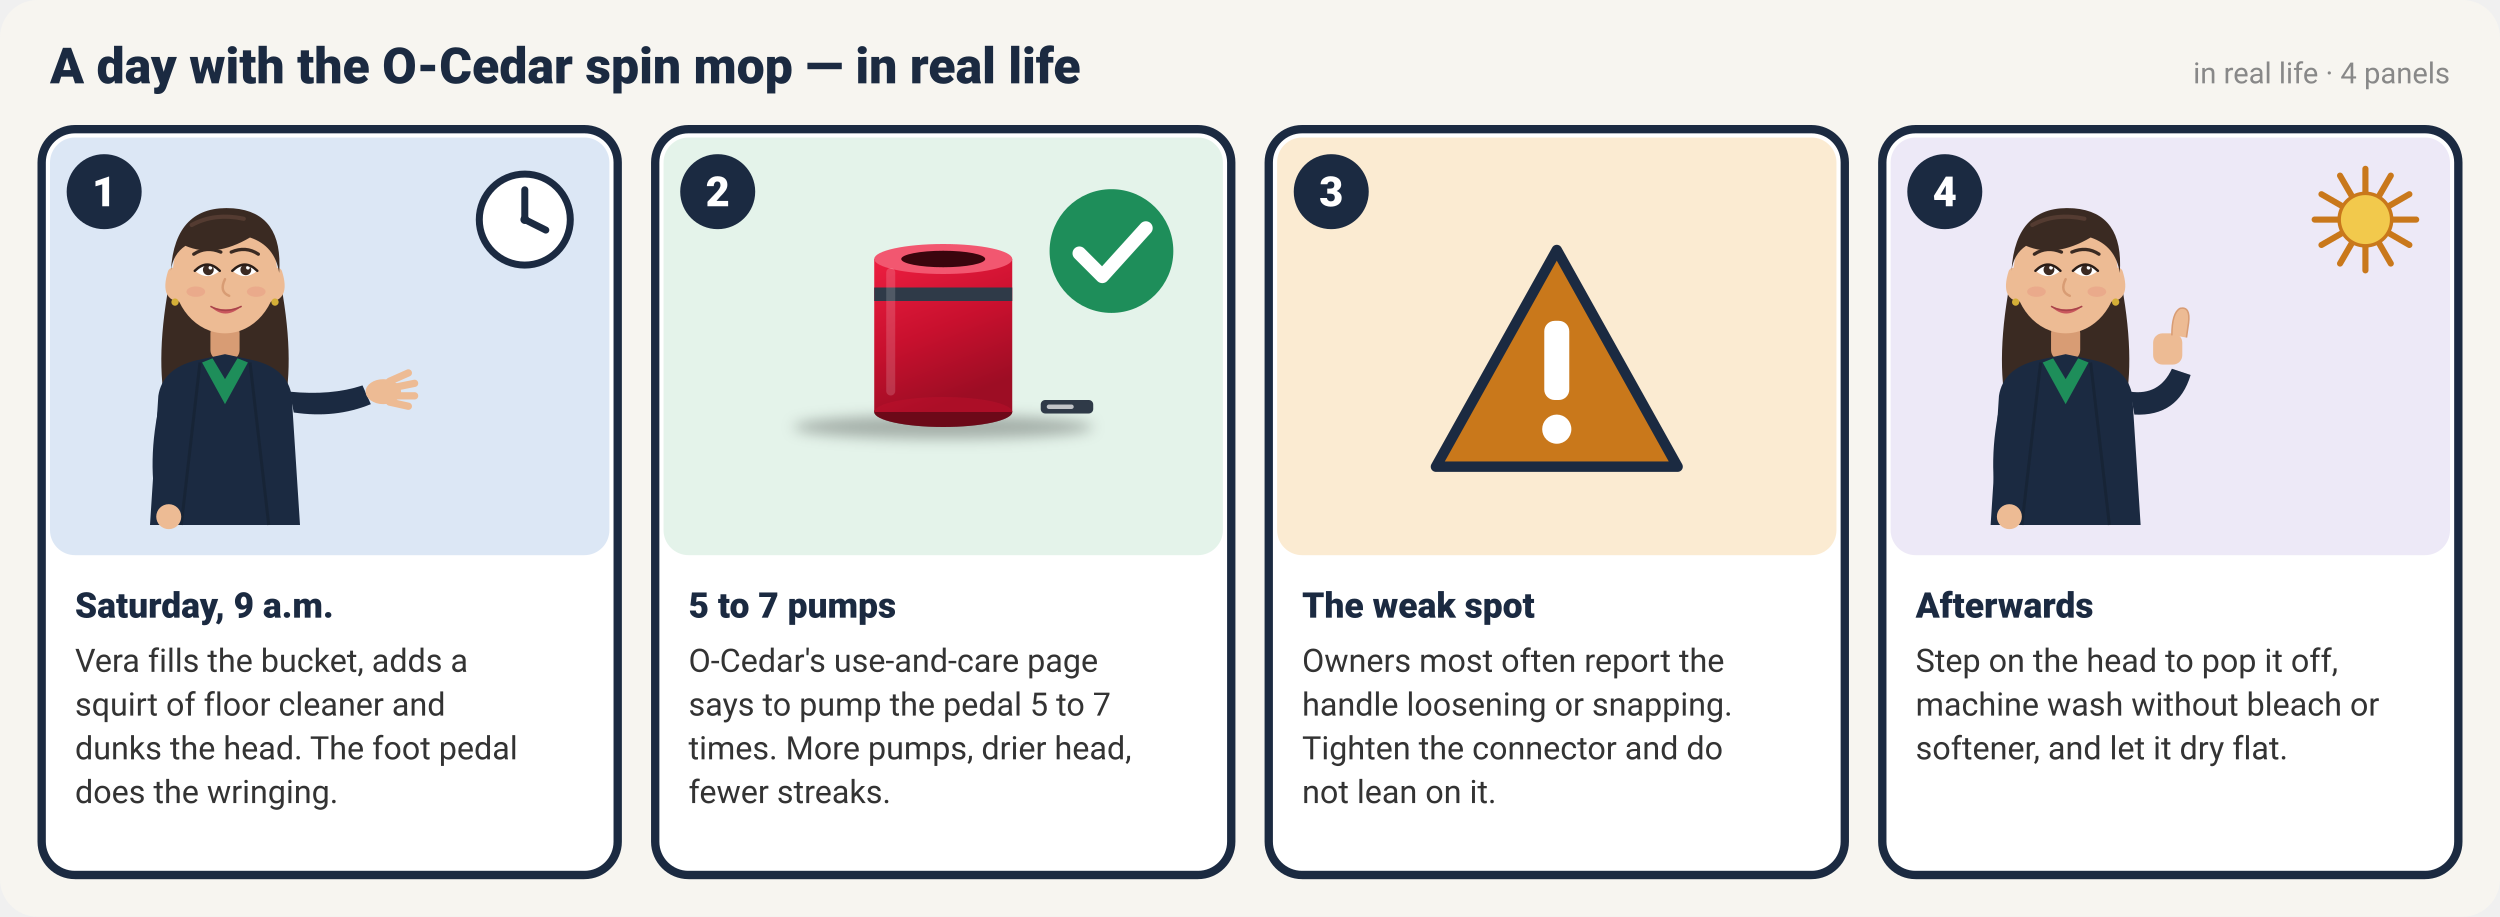
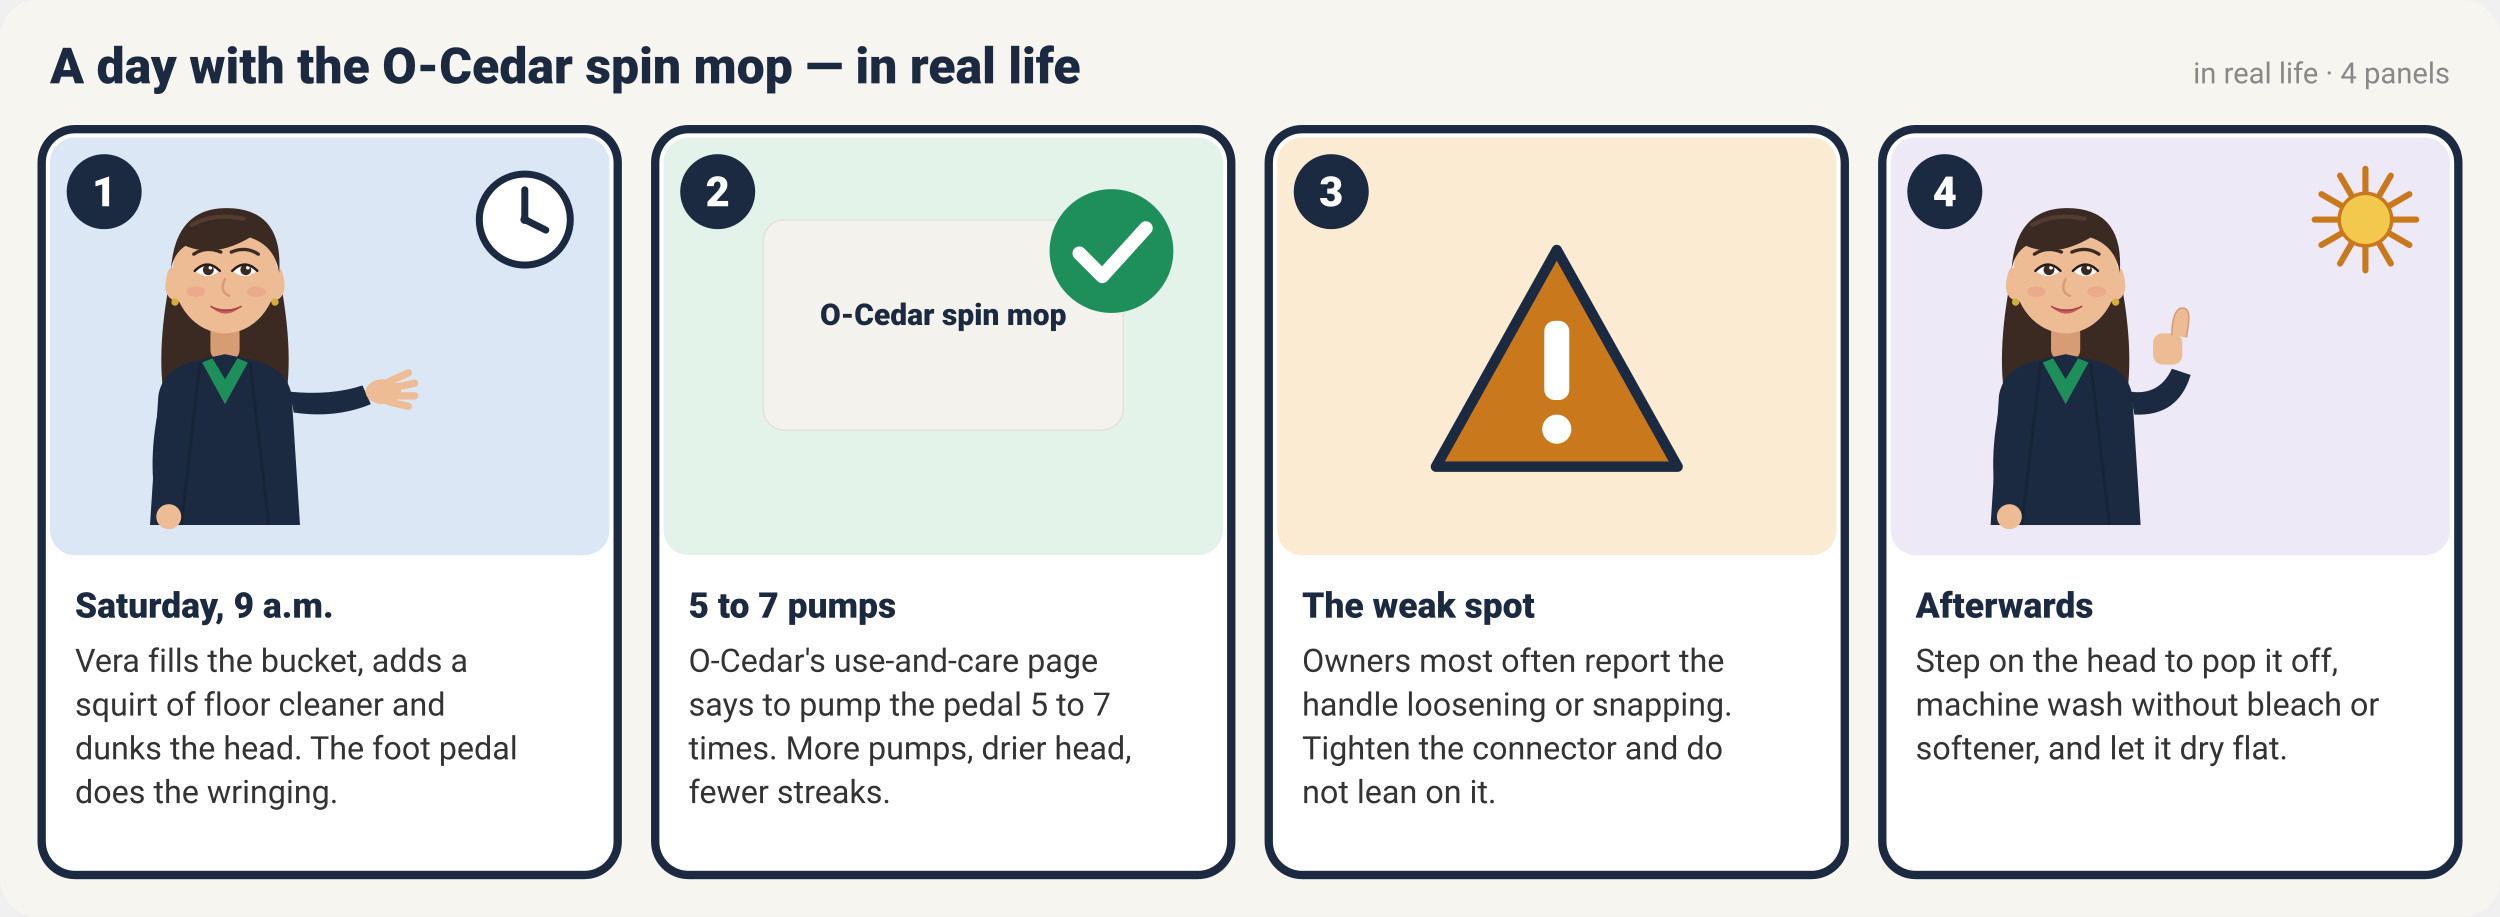
<svg xmlns="http://www.w3.org/2000/svg" viewBox="0 0 1200 440" role="img" aria-label="A day with the O-Cedar spin mop — in real life">
  <rect width="1200" height="440" rx="18" fill="#F7F5F0" />
  <text x="24" y="40" font-family="-apple-system,Segoe UI,Roboto,Helvetica,Arial,sans-serif" font-size="24" font-weight="800" fill="#1B2A41">A day with the O-Cedar spin mop — in real life</text>
  <text x="1176" y="40" text-anchor="end" font-family="-apple-system,Segoe UI,Roboto,Helvetica,Arial,sans-serif" font-size="14" fill="#888">in real life · 4 panels</text>
  <rect x="20.0" y="62" width="276.5" height="358" rx="16" fill="#fff" stroke="#1B2A41" stroke-width="4" />
  <rect x="24.0" y="66" width="268.5" height="200.48" rx="12" fill="#DCE7F5" />
  <circle cx="50.0" cy="92" r="18" fill="#1B2A41" />
  <text x="50.0" y="99" text-anchor="middle" font-family="-apple-system,Segoe UI,Roboto,Helvetica,Arial,sans-serif" font-size="20" font-weight="800" fill="#fff">1</text>
  <g transform="translate(28.0 72) scale(0.5)">
    <path d="M 108 120 Q 92 200 104 250 L 216 250 Q 228 200 212 120 Q 160 40 108 120 Z" fill="#3A2A22" />
    <rect x="146" y="166" width="28" height="36" rx="10" fill="#D89C74" />
    <path d="M 96 236 Q 100 210 132 202 L 160 196 L 188 202 Q 220 210 224 236 L 232 360 L 88 360 Z" fill="#1B2A41" />
    <path d="M 138 204 L 160 244 L 182 204 L 172 200 L 160 220 L 148 200 Z" fill="#1E8E5A" />
    <path d="M 136 204 L 118 360 M 184 204 L 202 360" stroke="#14202F" stroke-width="3" fill="none" opacity="0.6" />
    <path d="M 98 240 Q 84 300 96 350 L 116 348 Q 108 300 118 244 Z" fill="#1B2A41" />
    <circle cx="106" cy="352" r="12" fill="#EDBB94" />
    <ellipse cx="160" cy="118" rx="50" ry="58" fill="#EDBB94" />
    <path d="M 110 118 q -8 26 12 22 M 210 118 q 8 26 -12 22" stroke="#EDBB94" stroke-width="10" stroke-linecap="round" fill="none" />
    <path d="M 108 116 Q 112 52 168 56 Q 216 60 212 118 Q 208 92 184 84 Q 150 104 122 92 Q 110 100 108 116 Z" fill="#3A2A22" />
    <path d="M 128 72 Q 150 60 178 66" stroke="#5A4034" stroke-width="4" fill="none" stroke-linecap="round" opacity="0.8" />
    <path d="M 130 100 q 12 -8 26 -2 M 166 98 q 14 -6 26 2" stroke="#3A2A22" stroke-width="3.2" fill="none" stroke-linecap="round" />
    <path d="M 131 116 q 12 -12 24 0 q -12 10 -24 0 z" fill="#fff" />
    <circle cx="144" cy="115" r="5.2" fill="#3B2A22" />
    <circle cx="146" cy="113" r="1.8" fill="#fff" />
    <path d="M 131 116 q 12 -12 24 0" stroke="#2A1D17" stroke-width="2.4" fill="none" stroke-linecap="round" />
    <path d="M 167 116 q 12 -12 24 0 q -12 10 -24 0 z" fill="#fff" />
    <circle cx="180" cy="115" r="5.2" fill="#3B2A22" />
    <circle cx="182" cy="113" r="1.8" fill="#fff" />
    <path d="M 167 116 q 12 -12 24 0" stroke="#2A1D17" stroke-width="2.4" fill="none" stroke-linecap="round" />
    <path d="M 160 124 q -6 12 4 16" stroke="#D89C74" stroke-width="2.4" fill="none" stroke-linecap="round" />
    <path d="M 146 150 q 14 14 30 0 q -15 6 -30 0 z" fill="#C9575D" />
    <path d="M 146 150 q 14 8 30 0" stroke="#A8434A" stroke-width="1.5" fill="none" />
    <ellipse cx="132" cy="136" rx="9" ry="5" fill="#E58A7A" opacity="0.35" />
    <ellipse cx="190" cy="136" rx="9" ry="5" fill="#E58A7A" opacity="0.35" />
    <circle cx="112" cy="146" r="3.5" fill="#D4AF37" />
    <circle cx="208" cy="146" r="3.5" fill="#D4AF37" />
    <path d="M 222 232 Q 262 236 292 226 L 300 244 Q 266 258 226 252 Z" fill="#1B2A41" />
    <ellipse cx="312" cy="232" rx="17" ry="12" fill="#EDBB94" />
    <g stroke="#EDBB94" stroke-width="7" stroke-linecap="round">
      <path d="M 318 222 L 336 214" />
      <path d="M 322 228 L 342 224" />
      <path d="M 322 236 L 342 236" />
      <path d="M 318 242 L 336 246" />
    </g>
  </g>
  <g transform="translate(222.5 76) scale(0.42)">
    <circle cx="70" cy="70" r="52" fill="#fff" stroke="#1B2A41" stroke-width="8" />
    <path d="M 70 70 L 70 36 M 70 70 L 94 82" stroke="#1B2A41" stroke-width="8" stroke-linecap="round" />
    <circle cx="70" cy="70" r="5" fill="#1B2A41" />
  </g>
  <text x="36.0" y="296.48" font-family="-apple-system,Segoe UI,Roboto,Helvetica,Arial,sans-serif" font-size="17" font-weight="800" fill="#1B2A41">Saturday, 9 a.m.</text>
  <text x="36.0" y="322.48" font-family="-apple-system,Segoe UI,Roboto,Helvetica,Arial,sans-serif" font-size="15.5" fill="#333">Vera fills the bucket, adds a</text>
  <text x="36.0" y="343.48" font-family="-apple-system,Segoe UI,Roboto,Helvetica,Arial,sans-serif" font-size="15.5" fill="#333">squirt of floor cleaner and</text>
  <text x="36.0" y="364.48" font-family="-apple-system,Segoe UI,Roboto,Helvetica,Arial,sans-serif" font-size="15.5" fill="#333">dunks the head. The foot pedal</text>
  <text x="36.0" y="385.48" font-family="-apple-system,Segoe UI,Roboto,Helvetica,Arial,sans-serif" font-size="15.5" fill="#333">does the wringing.</text>
  <rect x="314.5" y="62" width="276.5" height="358" rx="16" fill="#fff" stroke="#1B2A41" stroke-width="4" />
  <rect x="318.5" y="66" width="268.5" height="200.48" rx="12" fill="#E4F3EA" />
  <circle cx="344.5" cy="92" r="18" fill="#1B2A41" />
  <text x="344.5" y="99" text-anchor="middle" font-family="-apple-system,Segoe UI,Roboto,Helvetica,Arial,sans-serif" font-size="20" font-weight="800" fill="#fff">2</text>
  <g transform="translate(344.75 84) scale(0.36)">
-     <defs>
-       <radialGradient id="s1-bg" cx="50%" cy="38%" r="72%">
-         <stop offset="0" stop-color="#ffffff" />
-         <stop offset="0.7" stop-color="#f3f3f1" />
-         <stop offset="1" stop-color="#e4e4e1" />
-       </radialGradient>
-       <filter id="s1-blur" x="-30%" y="-80%" width="160%" height="300%">
-         <feGaussianBlur stdDeviation="9" />
-       </filter>
-       <filter id="s1-soft" x="-20%" y="-20%" width="140%" height="140%">
-         <feGaussianBlur stdDeviation="2.2" />
-       </filter>
-       <filter id="s1-glow" x="-50%" y="-50%" width="200%" height="200%">
-         <feGaussianBlur stdDeviation="5" />
-       </filter>
-       <linearGradient id="s1-front" x1="0" y1="0" x2="0.35" y2="1">
-         <stop offset="0" stop-color="#ed1e40" />
-         <stop offset="0.55" stop-color="#C8102E" />
-         <stop offset="1" stop-color="#9d0d24" />
-       </linearGradient>
-       <linearGradient id="s1-side" x1="0" y1="0" x2="1" y2="1">
-         <stop offset="0" stop-color="#ac0e27" />
-         <stop offset="1" stop-color="#6a0818" />
-       </linearGradient>
-       <linearGradient id="s1-top" x1="0" y1="0" x2="1" y2="1">
-         <stop offset="0" stop-color="#f26078" />
-         <stop offset="1" stop-color="#e41235" />
-       </linearGradient>
-       <radialGradient id="s1-dome" cx="38%" cy="32%" r="75%">
-         <stop offset="0" stop-color="#f25770" />
-         <stop offset="0.6" stop-color="#C8102E" />
-         <stop offset="1" stop-color="#860b1f" />
-       </radialGradient>
-       <linearGradient id="s1-gloss" x1="0" y1="0" x2="1" y2="1">
-         <stop offset="0" stop-color="#ffffff" stop-opacity="0.55" />
-         <stop offset="0.5" stop-color="#ffffff" stop-opacity="0.05" />
-         <stop offset="1" stop-color="#ffffff" stop-opacity="0" />
-       </linearGradient>
-       <linearGradient id="s1-screen" x1="0" y1="0" x2="1" y2="1">
-         <stop offset="0" stop-color="#1d2a3a" />
-         <stop offset="1" stop-color="#060a10" />
-       </linearGradient>
-       <linearGradient id="s1-metal" x1="0" y1="0" x2="1" y2="0">
-         <stop offset="0" stop-color="#d9d9d6" />
-         <stop offset="0.35" stop-color="#f4f4f2" />
-         <stop offset="0.65" stop-color="#bdbdb9" />
-         <stop offset="1" stop-color="#e6e6e3" />
-       </linearGradient>
-       <linearGradient id="s1-accent" x1="0" y1="0" x2="0" y2="1">
-         <stop offset="0" stop-color="#4d5f76" />
-         <stop offset="1" stop-color="#171c23" />
-       </linearGradient>
-       <linearGradient id="s1-lens" x1="0" y1="0" x2="1" y2="1">
-         <stop offset="0" stop-color="#5a6470" />
-         <stop offset="0.45" stop-color="#1c2129" />
-         <stop offset="0.55" stop-color="#2b323c" />
-         <stop offset="1" stop-color="#0c0f14" />
-       </linearGradient>
-     </defs>
-     <ellipse cx="300" cy="336" rx="200" ry="16" fill="#000" opacity="0.28" filter="url(#s1-blur)" />
-     <ellipse cx="300" cy="316" rx="92" ry="20" fill="#3a050d" />
-     <rect x="208" y="112" width="184" height="204" fill="url(#s1-front)" />
-     <ellipse cx="300" cy="112" rx="92" ry="20" fill="#f25770" />
-     <ellipse cx="300" cy="316" rx="92" ry="20" fill="#C8102E" opacity="0.35" />
-     <rect x="208" y="150" width="184" height="18" fill="#2F3A48" />
-     <ellipse cx="300" cy="112" rx="56" ry="11" fill="#3a050d" />
-     <rect x="224" y="124" width="12" height="170" rx="6" fill="#fff" opacity="0.16" />
-     <rect x="430" y="300" width="70" height="18" rx="6" fill="#2F3A48" />
-     <rect x="438" y="306" width="36" height="6" rx="3" fill="#fff" opacity="0.7" />
+     <rect x="60" y="60" width="480" height="280" rx="28" fill="#F4F2EC" />
+     <rect x="60" y="60" width="480" height="280" rx="28" fill="none" stroke="#E3E1DB" stroke-width="2" />
+     <g font-family="-apple-system,Segoe UI,Roboto,Helvetica,Arial,sans-serif">
+       <text x="300" y="200" text-anchor="middle" font-size="40" font-weight="800" fill="#1B2A41">O-Cedar spin mop</text>
+     </g>
  </g>
  <g transform="translate(495.0 82) scale(0.55)">
    <circle cx="70" cy="70" r="54" fill="#1E8E5A" />
    <path d="M 42 72 L 62 92 L 100 50" fill="none" stroke="#fff" stroke-width="12" stroke-linecap="round" stroke-linejoin="round" />
  </g>
  <text x="330.5" y="296.48" font-family="-apple-system,Segoe UI,Roboto,Helvetica,Arial,sans-serif" font-size="17" font-weight="800" fill="#1B2A41">5 to 7 pumps</text>
  <text x="330.5" y="322.48" font-family="-apple-system,Segoe UI,Roboto,Helvetica,Arial,sans-serif" font-size="15.5" fill="#333">O-Cedar's use-and-care page</text>
  <text x="330.5" y="343.48" font-family="-apple-system,Segoe UI,Roboto,Helvetica,Arial,sans-serif" font-size="15.5" fill="#333">says to pump the pedal 5 to 7</text>
  <text x="330.5" y="364.48" font-family="-apple-system,Segoe UI,Roboto,Helvetica,Arial,sans-serif" font-size="15.5" fill="#333">times. More pumps, drier head,</text>
  <text x="330.5" y="385.48" font-family="-apple-system,Segoe UI,Roboto,Helvetica,Arial,sans-serif" font-size="15.5" fill="#333">fewer streaks.</text>
  <rect x="609.0" y="62" width="276.5" height="358" rx="16" fill="#fff" stroke="#1B2A41" stroke-width="4" />
  <rect x="613.0" y="66" width="268.5" height="200.48" rx="12" fill="#FBEBD2" />
  <circle cx="639.0" cy="92" r="18" fill="#1B2A41" />
  <text x="639.0" y="99" text-anchor="middle" font-family="-apple-system,Segoe UI,Roboto,Helvetica,Arial,sans-serif" font-size="20" font-weight="800" fill="#fff">3</text>
  <g transform="translate(677.25 106) scale(1.0)">
    <path d="M 70 14 L 128 118 H 12 Z" fill="#C9781B" stroke="#1B2A41" stroke-width="5" stroke-linejoin="round" />
    <rect x="64" y="48" width="12" height="38" rx="5" fill="#fff" />
    <circle cx="70" cy="100" r="7" fill="#fff" />
  </g>
  <text x="625.0" y="296.48" font-family="-apple-system,Segoe UI,Roboto,Helvetica,Arial,sans-serif" font-size="17" font-weight="800" fill="#1B2A41">The weak spot</text>
  <text x="625.0" y="322.48" font-family="-apple-system,Segoe UI,Roboto,Helvetica,Arial,sans-serif" font-size="15.5" fill="#333">Owners most often report the</text>
  <text x="625.0" y="343.48" font-family="-apple-system,Segoe UI,Roboto,Helvetica,Arial,sans-serif" font-size="15.5" fill="#333">handle loosening or snapping.</text>
  <text x="625.0" y="364.48" font-family="-apple-system,Segoe UI,Roboto,Helvetica,Arial,sans-serif" font-size="15.5" fill="#333">Tighten the connector and do</text>
  <text x="625.0" y="385.48" font-family="-apple-system,Segoe UI,Roboto,Helvetica,Arial,sans-serif" font-size="15.5" fill="#333">not lean on it.</text>
  <rect x="903.5" y="62" width="276.5" height="358" rx="16" fill="#fff" stroke="#1B2A41" stroke-width="4" />
  <rect x="907.5" y="66" width="268.5" height="200.48" rx="12" fill="#EDE9F7" />
  <circle cx="933.5" cy="92" r="18" fill="#1B2A41" />
  <text x="933.5" y="99" text-anchor="middle" font-family="-apple-system,Segoe UI,Roboto,Helvetica,Arial,sans-serif" font-size="20" font-weight="800" fill="#fff">4</text>
  <g transform="translate(911.5 72) scale(0.5)">
    <path d="M 108 120 Q 92 200 104 250 L 216 250 Q 228 200 212 120 Q 160 40 108 120 Z" fill="#3A2A22" />
    <rect x="146" y="166" width="28" height="36" rx="10" fill="#D89C74" />
    <path d="M 96 236 Q 100 210 132 202 L 160 196 L 188 202 Q 220 210 224 236 L 232 360 L 88 360 Z" fill="#1B2A41" />
    <path d="M 138 204 L 160 244 L 182 204 L 172 200 L 160 220 L 148 200 Z" fill="#1E8E5A" />
    <path d="M 136 204 L 118 360 M 184 204 L 202 360" stroke="#14202F" stroke-width="3" fill="none" opacity="0.6" />
    <path d="M 98 240 Q 84 300 96 350 L 116 348 Q 108 300 118 244 Z" fill="#1B2A41" />
    <circle cx="106" cy="352" r="12" fill="#EDBB94" />
    <ellipse cx="160" cy="118" rx="50" ry="58" fill="#EDBB94" />
    <path d="M 110 118 q -8 26 12 22 M 210 118 q 8 26 -12 22" stroke="#EDBB94" stroke-width="10" stroke-linecap="round" fill="none" />
    <path d="M 108 116 Q 112 52 168 56 Q 216 60 212 118 Q 208 92 184 84 Q 150 104 122 92 Q 110 100 108 116 Z" fill="#3A2A22" />
    <path d="M 128 72 Q 150 60 178 66" stroke="#5A4034" stroke-width="4" fill="none" stroke-linecap="round" opacity="0.8" />
    <path d="M 130 100 q 12 -8 26 -2 M 166 98 q 14 -6 26 2" stroke="#3A2A22" stroke-width="3.2" fill="none" stroke-linecap="round" />
    <path d="M 131 116 q 12 -12 24 0 q -12 10 -24 0 z" fill="#fff" />
    <circle cx="144" cy="115" r="5.2" fill="#3B2A22" />
    <circle cx="146" cy="113" r="1.8" fill="#fff" />
    <path d="M 131 116 q 12 -12 24 0" stroke="#2A1D17" stroke-width="2.4" fill="none" stroke-linecap="round" />
    <path d="M 167 116 q 12 -12 24 0 q -12 10 -24 0 z" fill="#fff" />
    <circle cx="180" cy="115" r="5.2" fill="#3B2A22" />
    <circle cx="182" cy="113" r="1.8" fill="#fff" />
    <path d="M 167 116 q 12 -12 24 0" stroke="#2A1D17" stroke-width="2.4" fill="none" stroke-linecap="round" />
    <path d="M 160 124 q -6 12 4 16" stroke="#D89C74" stroke-width="2.4" fill="none" stroke-linecap="round" />
    <path d="M 146 150 q 14 14 30 0 q -15 6 -30 0 z" fill="#C9575D" />
    <path d="M 146 150 q 14 8 30 0" stroke="#A8434A" stroke-width="1.5" fill="none" />
    <ellipse cx="132" cy="136" rx="9" ry="5" fill="#E58A7A" opacity="0.35" />
    <ellipse cx="190" cy="136" rx="9" ry="5" fill="#E58A7A" opacity="0.35" />
    <circle cx="112" cy="146" r="3.5" fill="#D4AF37" />
    <circle cx="208" cy="146" r="3.5" fill="#D4AF37" />
    <path d="M 222 232 Q 250 236 262 210 L 280 216 Q 268 256 226 254 Z" fill="#1B2A41" />
    <rect x="244" y="176" width="28" height="30" rx="9" fill="#EDBB94" />
    <path d="M 262 178 q 0 -22 8 -26 q 10 -2 8 14 l -2 14" fill="#EDBB94" stroke="#D89C74" stroke-width="1.5" />
  </g>
  <g transform="translate(1106.0 76) scale(0.42)">
    <line x1="70" y1="70" x2="128.0" y2="70.0" stroke="#C9781B" stroke-width="7" stroke-linecap="round" />
    <line x1="70" y1="70" x2="120.229" y2="99" stroke="#C9781B" stroke-width="7" stroke-linecap="round" />
    <line x1="70" y1="70" x2="99" y2="120.229" stroke="#C9781B" stroke-width="7" stroke-linecap="round" />
    <line x1="70" y1="70" x2="70" y2="128" stroke="#C9781B" stroke-width="7" stroke-linecap="round" />
    <line x1="70" y1="70" x2="41" y2="120.23" stroke="#C9781B" stroke-width="7" stroke-linecap="round" />
    <line x1="70" y1="70" x2="19.771" y2="99" stroke="#C9781B" stroke-width="7" stroke-linecap="round" />
    <line x1="70" y1="70" x2="12" y2="70" stroke="#C9781B" stroke-width="7" stroke-linecap="round" />
    <line x1="70" y1="70" x2="19.77" y2="41" stroke="#C9781B" stroke-width="7" stroke-linecap="round" />
    <line x1="70" y1="70" x2="41" y2="19.771" stroke="#C9781B" stroke-width="7" stroke-linecap="round" />
    <line x1="70" y1="70" x2="70" y2="12" stroke="#C9781B" stroke-width="7" stroke-linecap="round" />
    <line x1="70" y1="70" x2="99" y2="19.77" stroke="#C9781B" stroke-width="7" stroke-linecap="round" />
    <line x1="70" y1="70" x2="120.229" y2="41" stroke="#C9781B" stroke-width="7" stroke-linecap="round" />
    <circle cx="70" cy="70" r="30" fill="#F2C94C" stroke="#C9781B" stroke-width="4" />
  </g>
  <text x="919.5" y="296.48" font-family="-apple-system,Segoe UI,Roboto,Helvetica,Arial,sans-serif" font-size="17" font-weight="800" fill="#1B2A41">Afterwards</text>
  <text x="919.5" y="322.48" font-family="-apple-system,Segoe UI,Roboto,Helvetica,Arial,sans-serif" font-size="15.5" fill="#333">Step on the head to pop it off,</text>
  <text x="919.5" y="343.48" font-family="-apple-system,Segoe UI,Roboto,Helvetica,Arial,sans-serif" font-size="15.5" fill="#333">machine wash without bleach or</text>
  <text x="919.5" y="364.48" font-family="-apple-system,Segoe UI,Roboto,Helvetica,Arial,sans-serif" font-size="15.5" fill="#333">softener, and let it dry flat.</text>
</svg>
